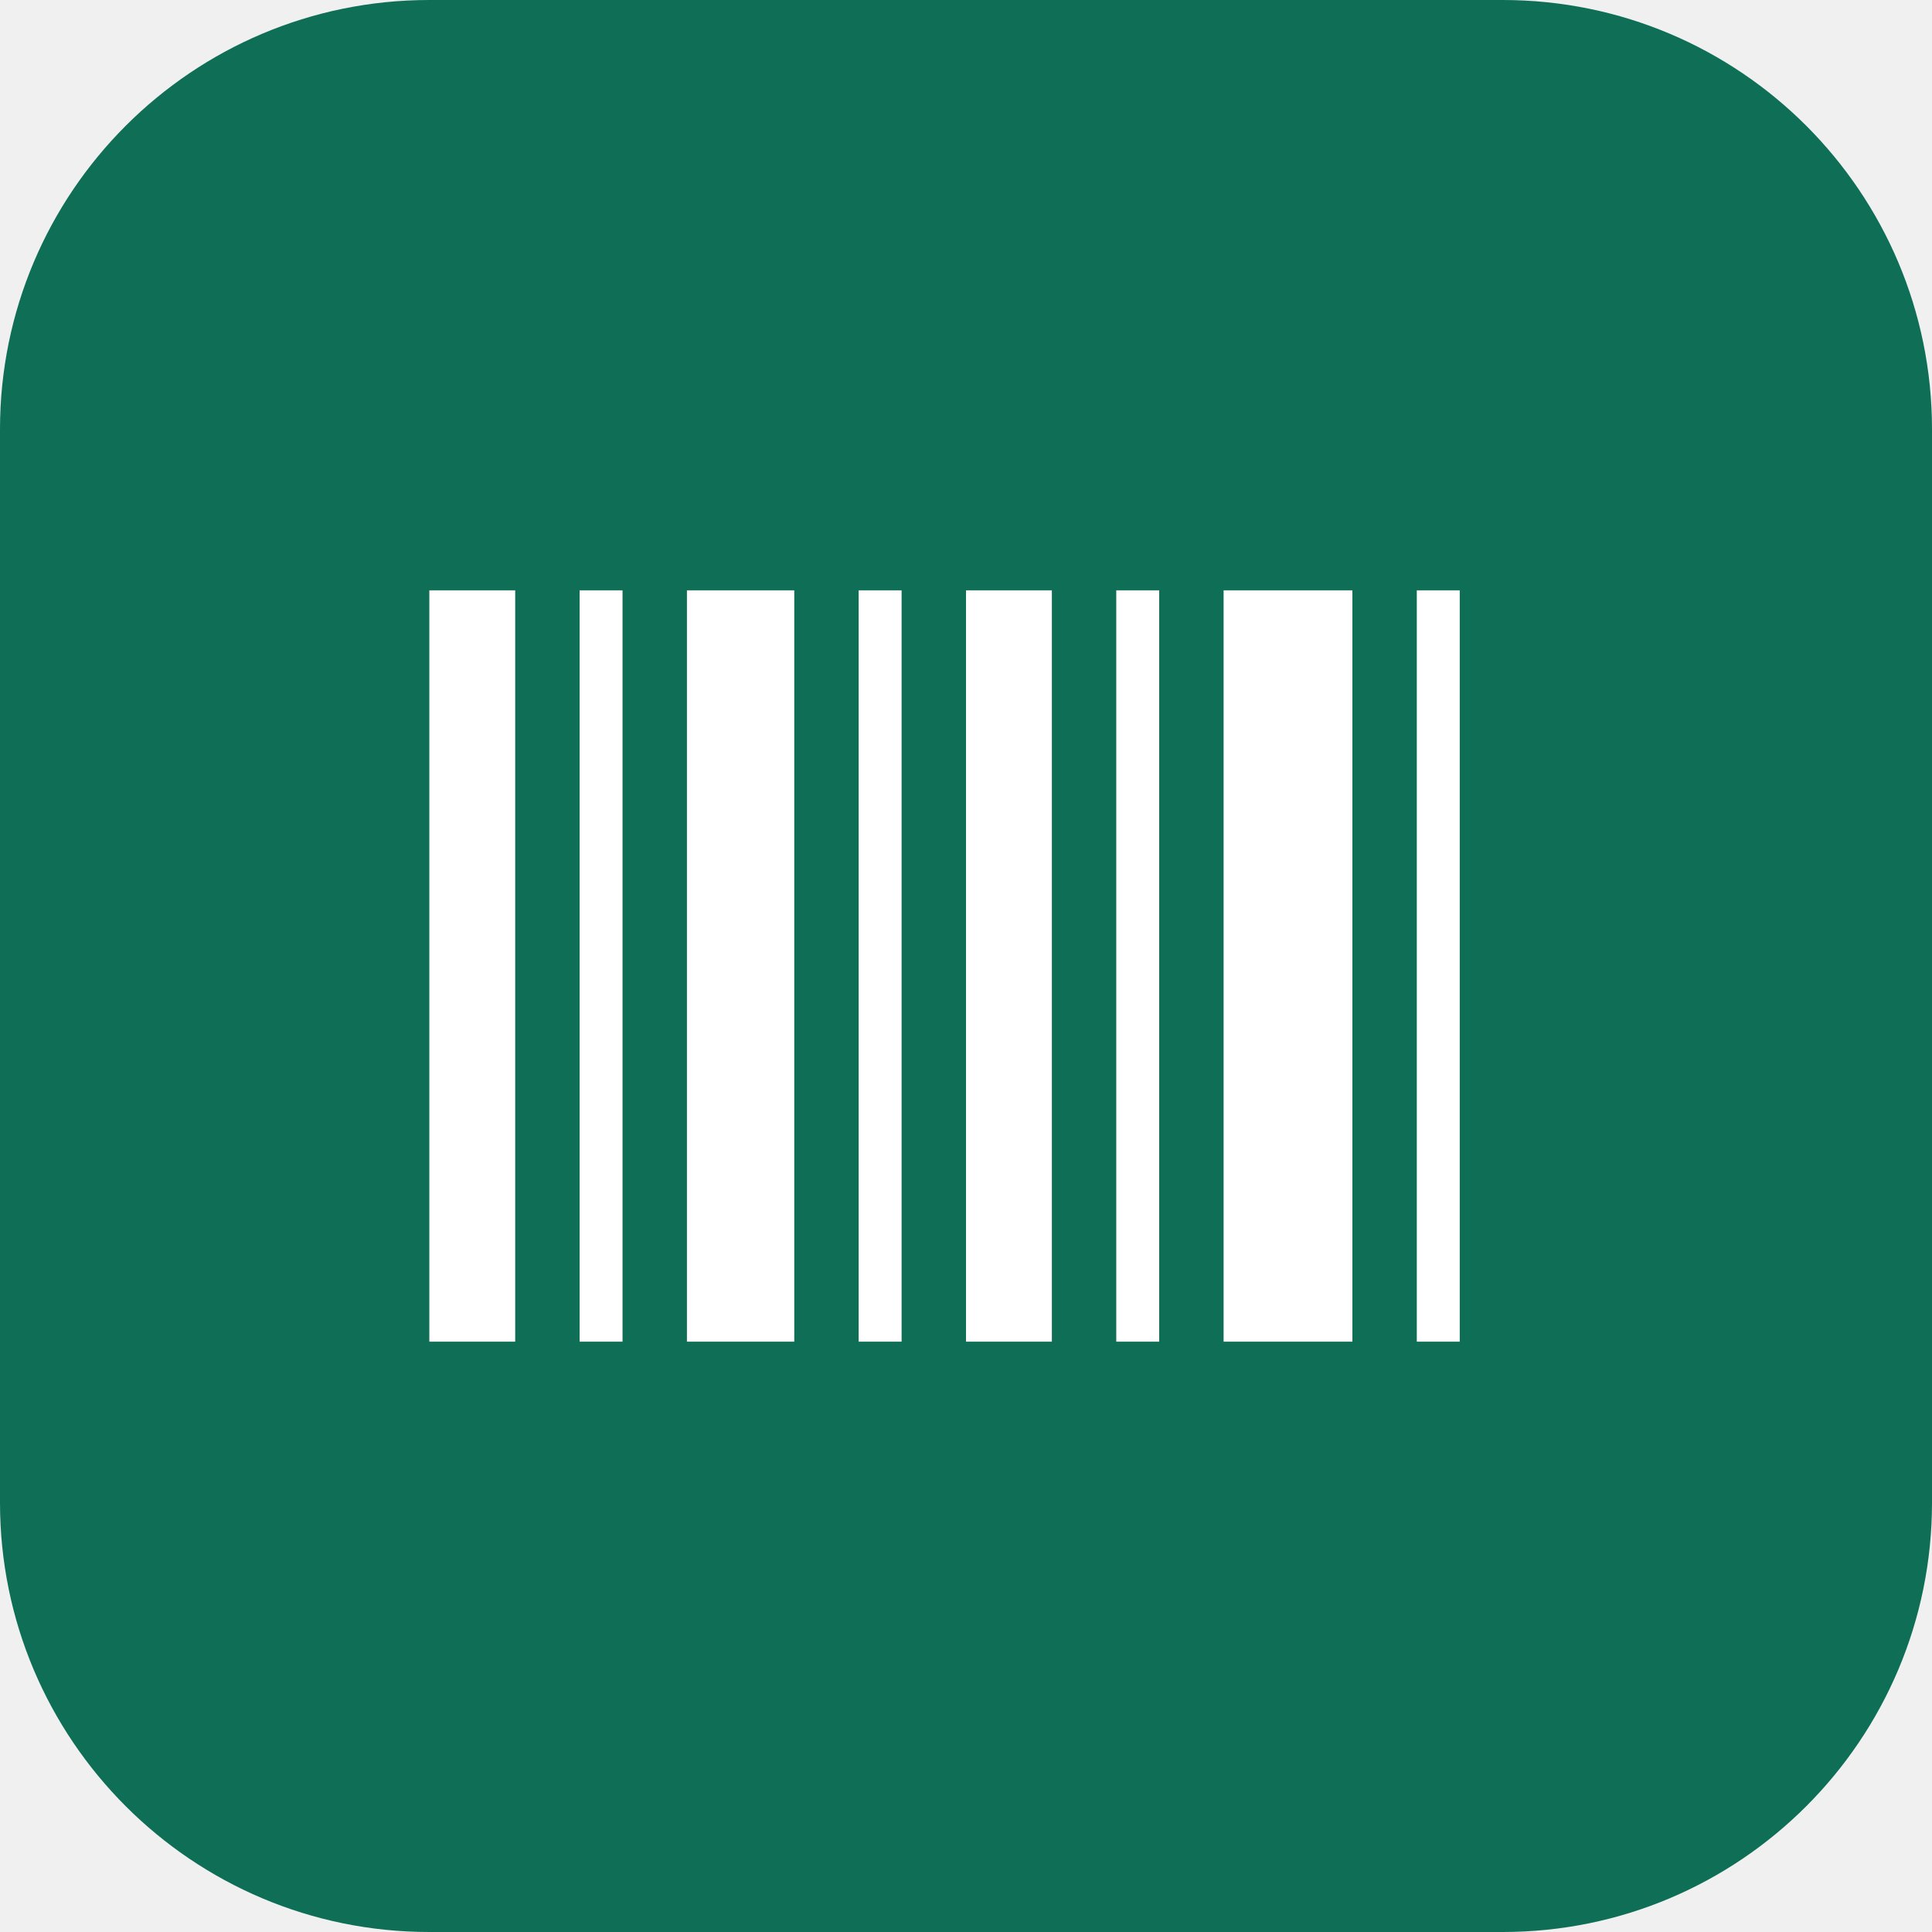
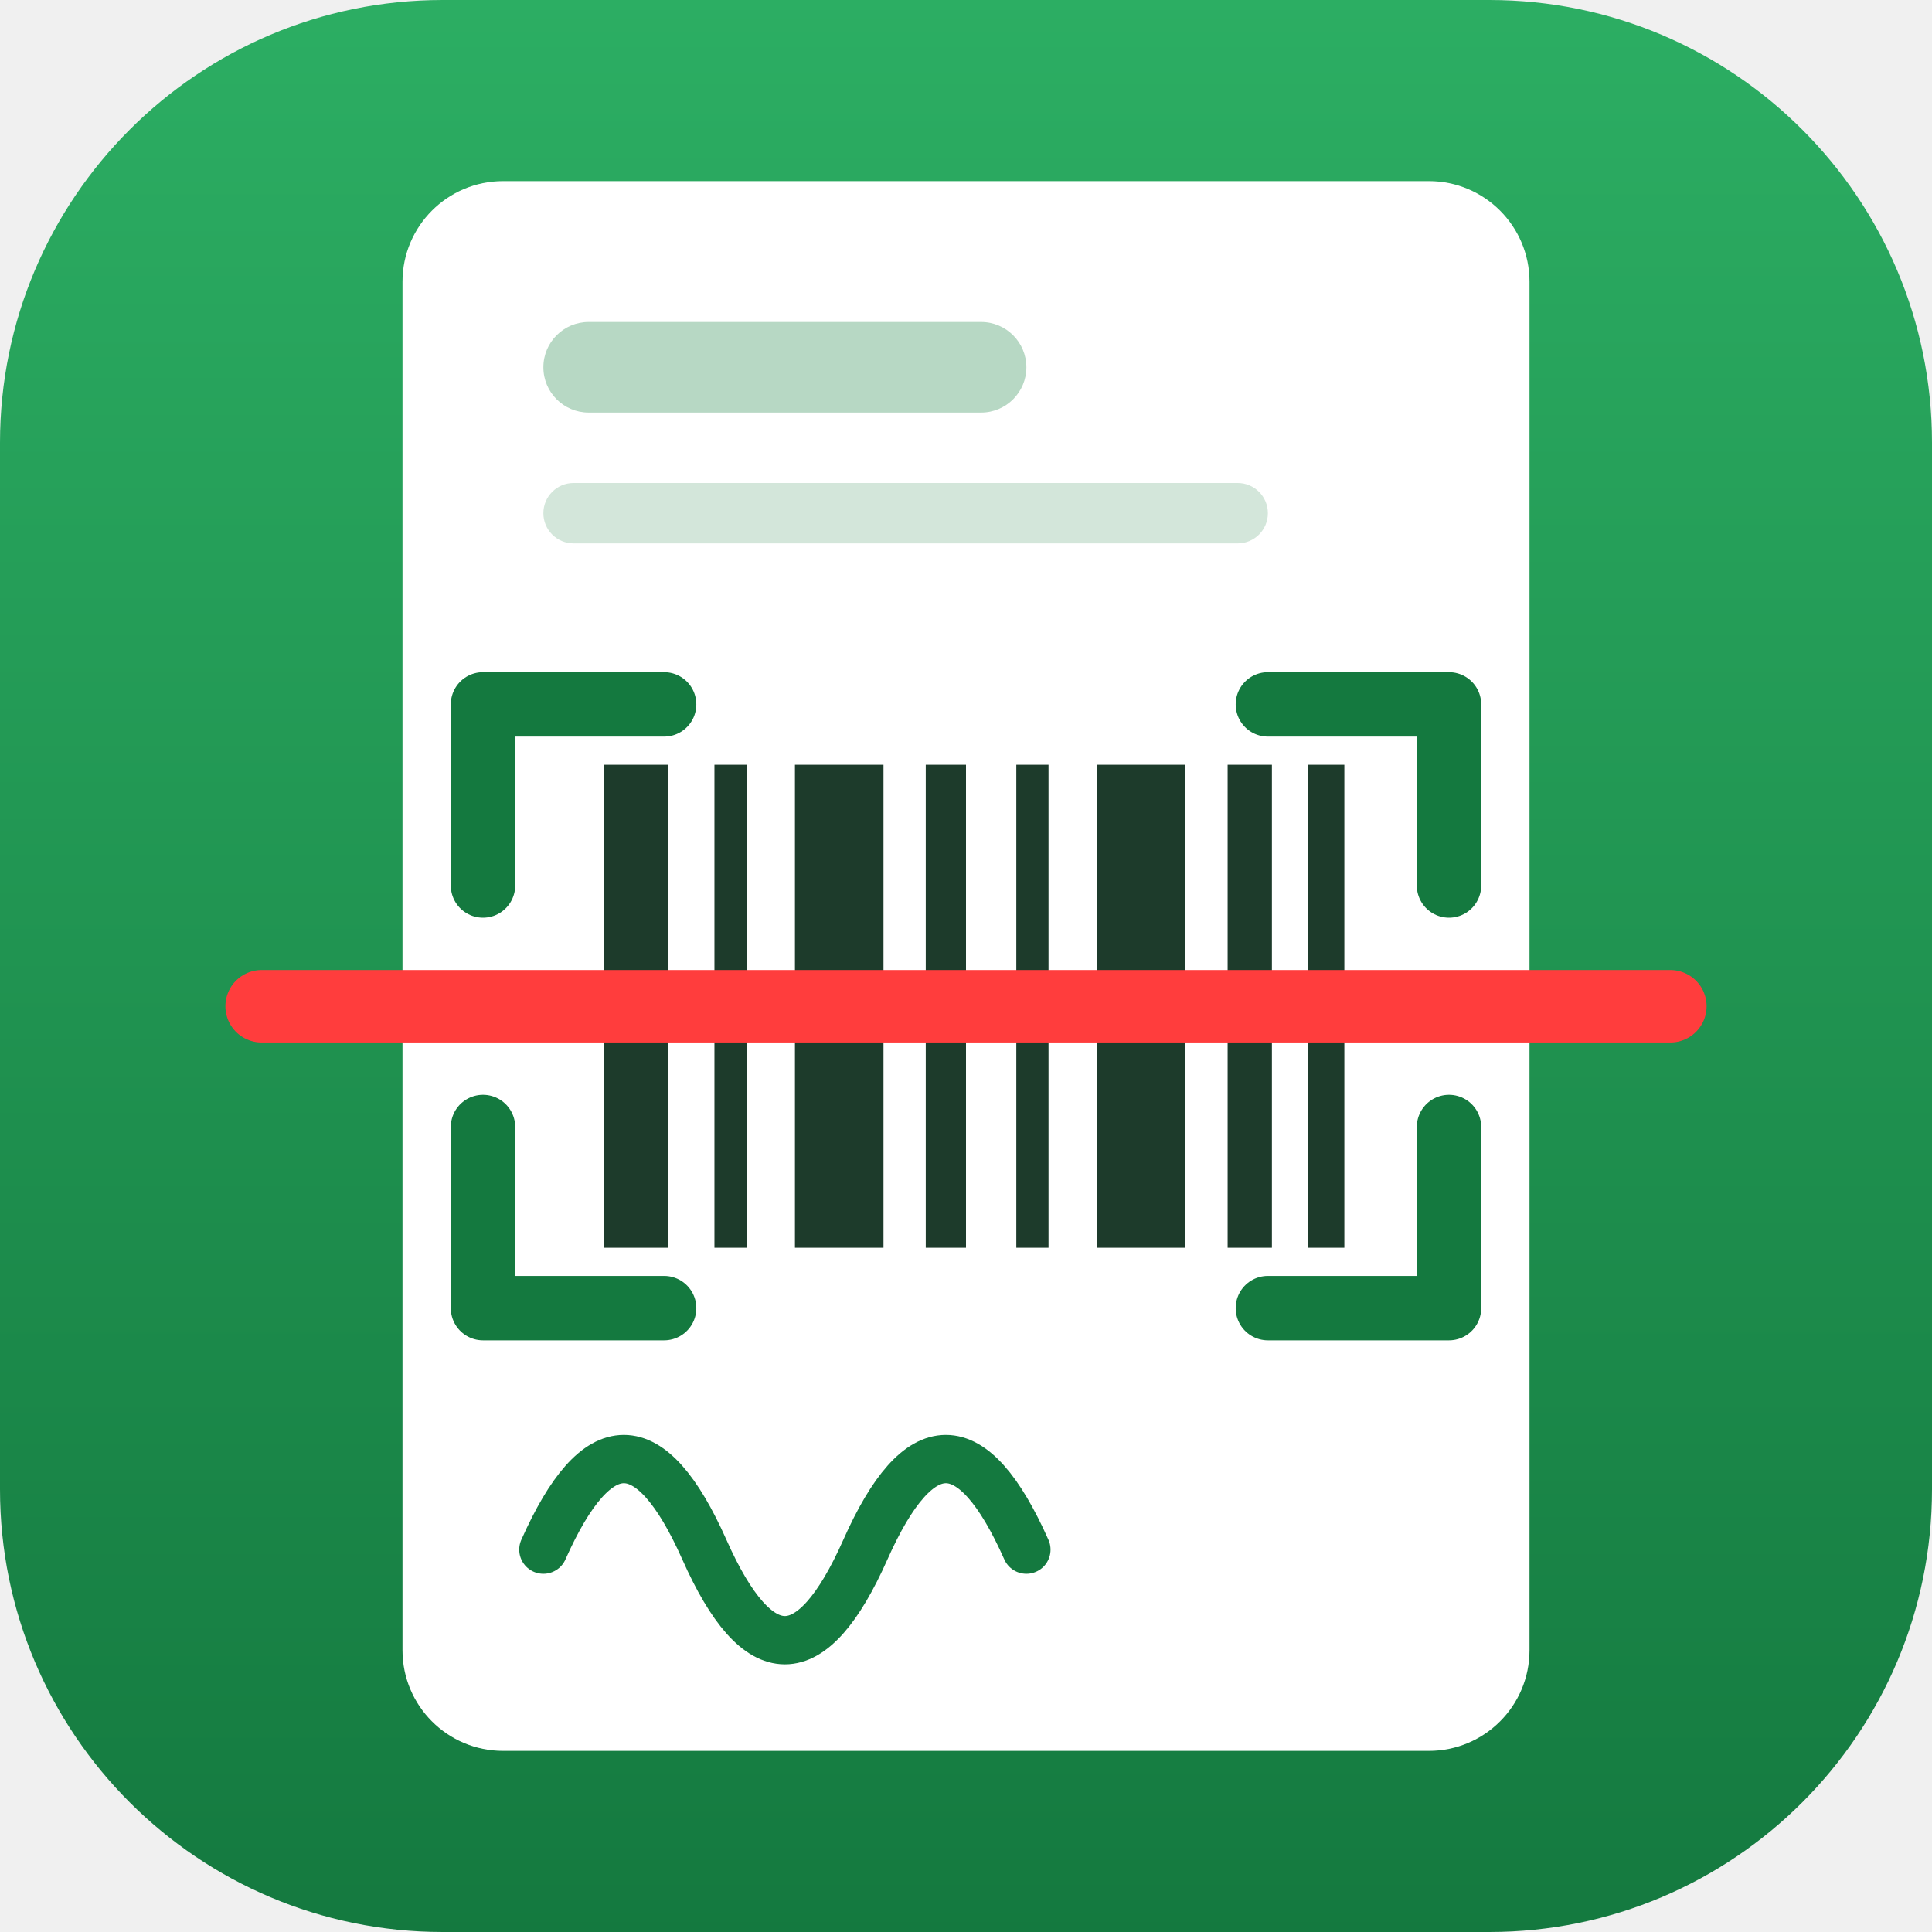
- <svg xmlns="http://www.w3.org/2000/svg" viewBox="0 0 180 180" width="180" height="180">
-   <rect width="180" height="180" rx="40" fill="#0F6E56" />
-   <g fill="white">
-     <rect x="40" y="55" width="8" height="70" />
-     <rect x="54" y="55" width="4" height="70" />
-     <rect x="64" y="55" width="10" height="70" />
-     <rect x="80" y="55" width="4" height="70" />
-     <rect x="90" y="55" width="8" height="70" />
-     <rect x="104" y="55" width="4" height="70" />
-     <rect x="114" y="55" width="12" height="70" />
-     <rect x="132" y="55" width="4" height="70" />
+ <svg xmlns="http://www.w3.org/2000/svg" viewBox="0 0 96 96" width="180" height="180">
+   <defs>
+     <linearGradient id="g" x1="0" y1="0" x2="0" y2="1">
+       <stop offset="0" stop-color="#2cae63" />
+       <stop offset="1" stop-color="#14793f" />
+     </linearGradient>
+   </defs>
+   <rect width="96" height="96" rx="22" fill="url(#g)" />
+   <rect x="20" y="9" width="56" height="78" rx="5" fill="#fff" />
+   <rect x="27" y="16" width="24" height="4.5" rx="2.25" fill="#b7d8c4" />
+   <rect x="27" y="24" width="36" height="3" rx="1.5" fill="#d3e6da" />
+   <g fill="#1d3b2b">
+     <rect x="30" y="38" width="3.2" height="24" />
+     <rect x="35.5" y="38" width="1.6" height="24" />
+     <rect x="39.5" y="38" width="4.4" height="24" />
+     <rect x="46" y="38" width="2" height="24" />
+     <rect x="50.5" y="38" width="1.6" height="24" />
+     <rect x="54.5" y="38" width="4.4" height="24" />
+     <rect x="61" y="38" width="2.2" height="24" />
+     <rect x="65" y="38" width="1.8" height="24" />
  </g>
+   <path d="M27 77q4-9 8 0t8 0t8 0" fill="none" stroke="#14793f" stroke-width="2.4" stroke-linecap="round" />
+   <path d="M24 44V35H33M72 44V35H63M24 56V65H33M72 56V65H63" fill="none" stroke="#14793f" stroke-width="3.2" stroke-linecap="round" stroke-linejoin="round" />
+   <path d="M13 50H83" stroke="#ff3d3d" stroke-width="3.6" stroke-linecap="round" />
</svg>
